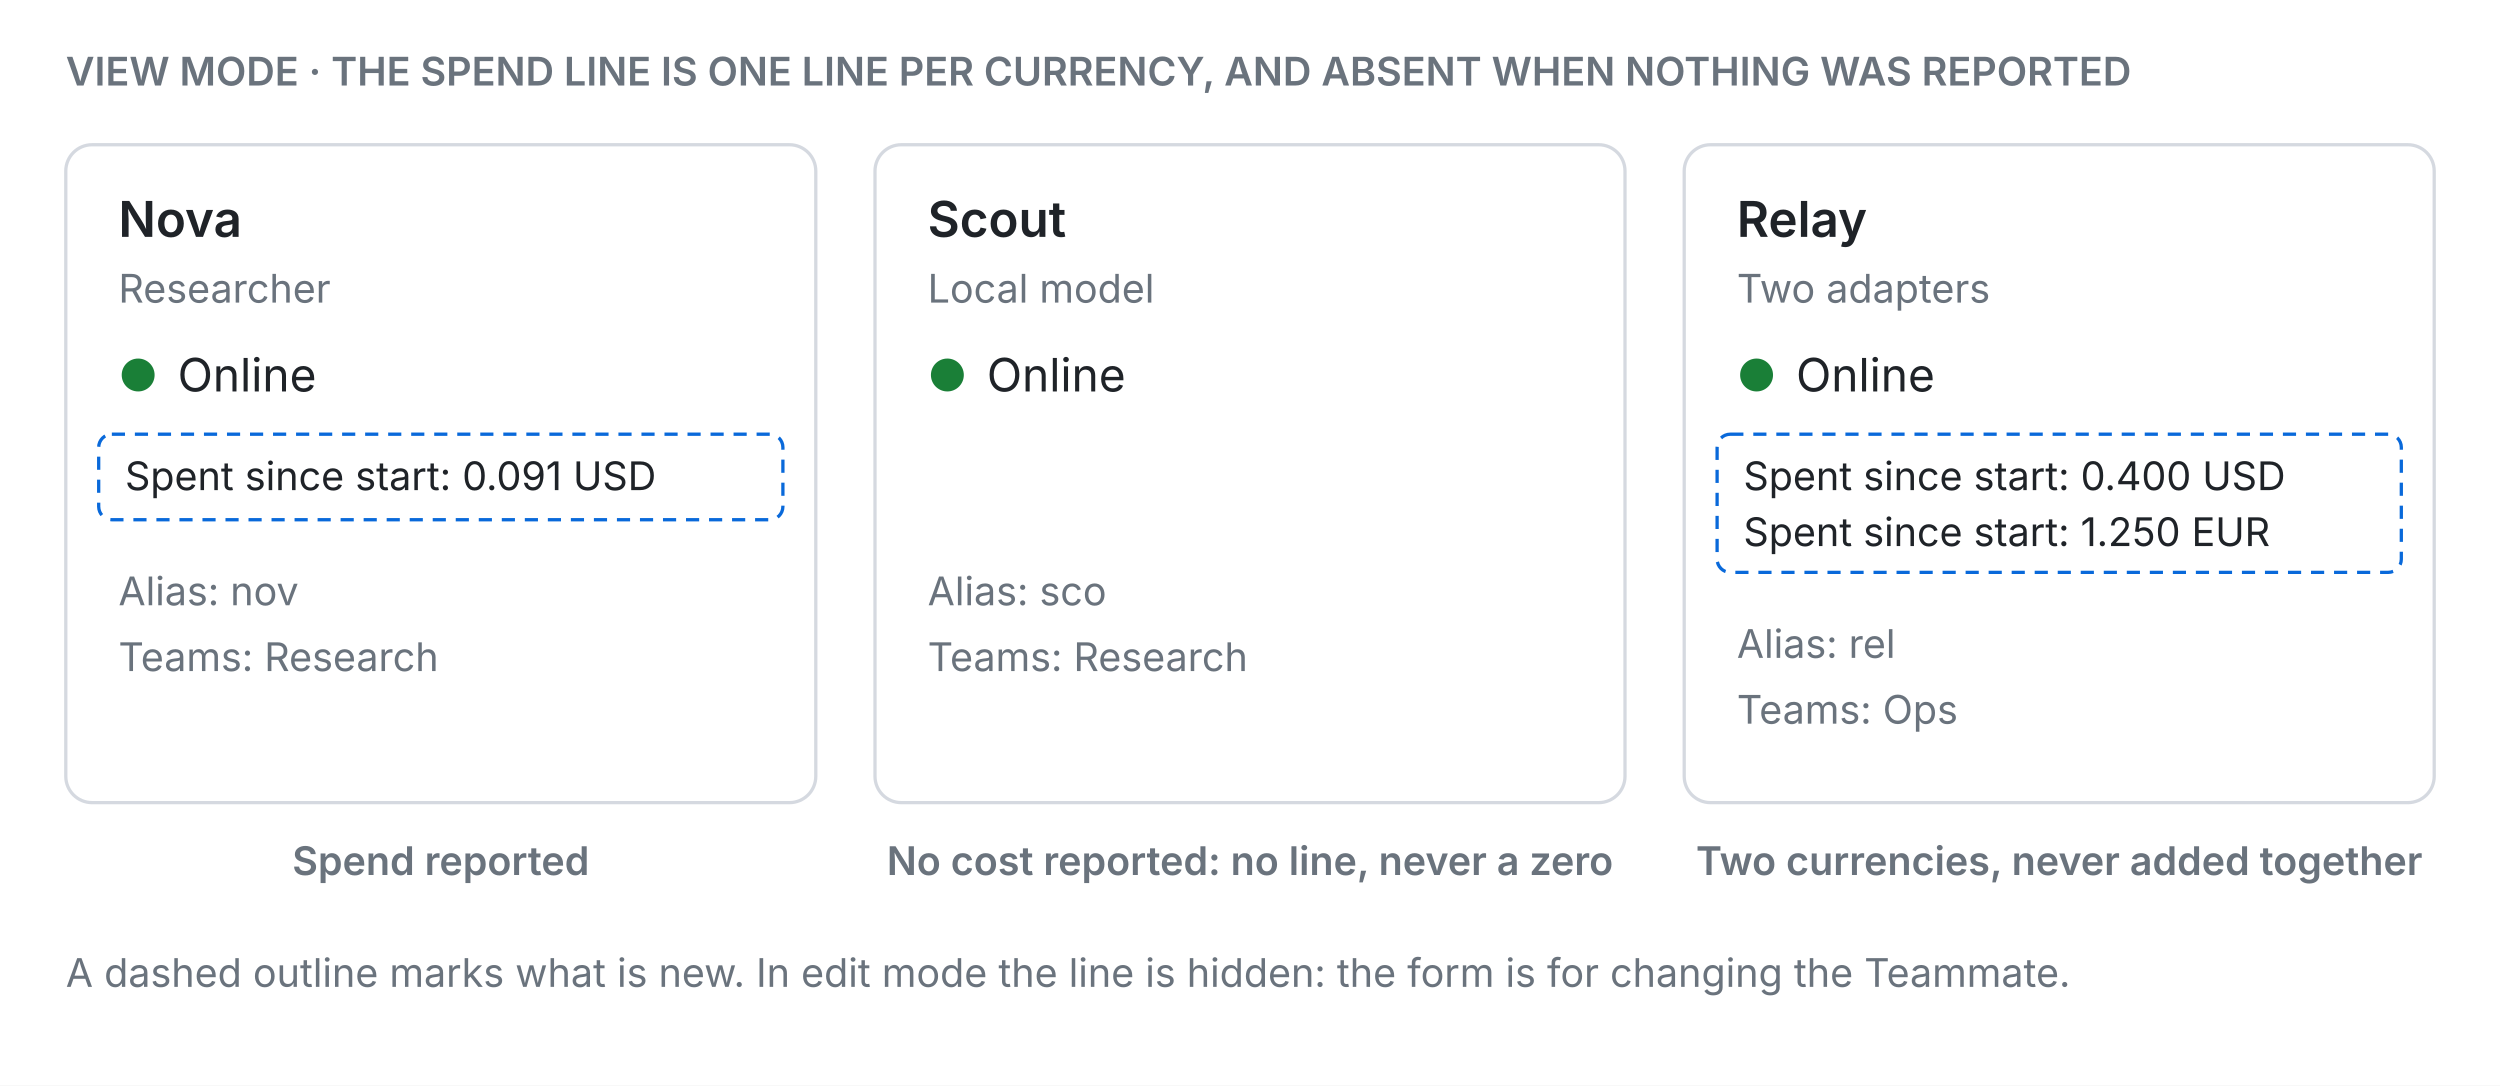
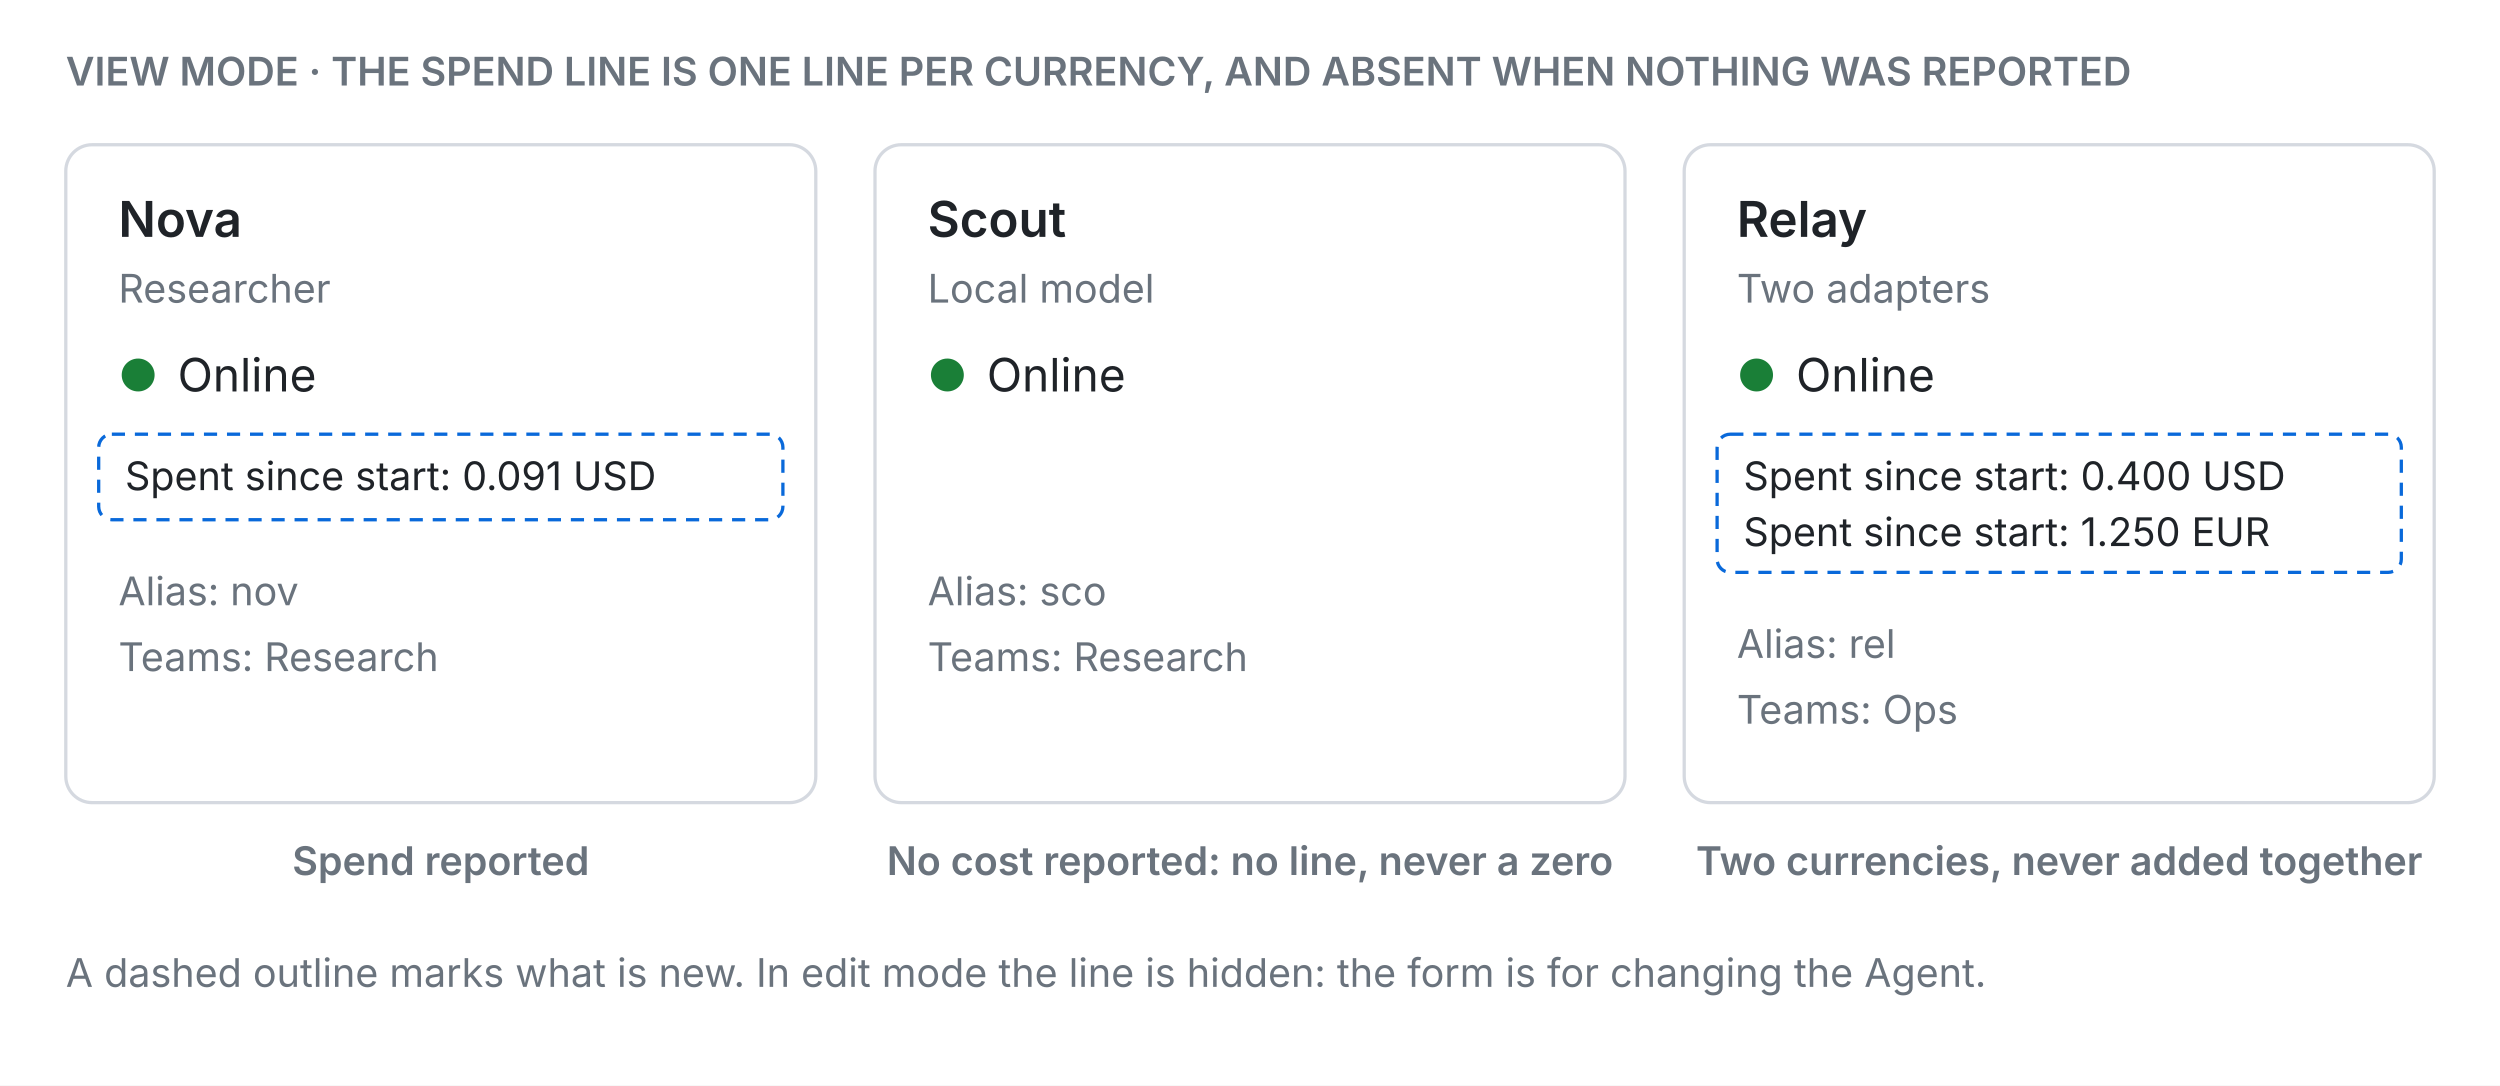
<svg xmlns="http://www.w3.org/2000/svg" viewBox="0 0 760 330" width="760" role="img" aria-labelledby="t d">
  <style>
.bg{fill:#ffffff}.panel{fill:#f6f7f9;stroke:#d5d9e0}.card{fill:#ffffff;stroke:#d5d9e0}.code{fill:#f0f2f5;stroke:#d5d9e0}
.ink{fill:#1f2328}.mut{fill:#6a737d}.ok{fill:#1a7f37}.run{fill:#0969da}.fail{fill:#cf222e}
.addbg{fill:#e6f4ea}.rembg{fill:#fdecea}.addbar{fill:#1a7f37}.rembar{fill:#cf222e}.btn{fill:#ffffff;stroke:#cf222e}
.avatar{fill:#0969da}.white{fill:#ffffff}.rule{stroke:#d5d9e0;fill:none}.note{fill:none;stroke:#0969da;stroke-dasharray:4 3}
text{font-family:system-ui,-apple-system,"Segoe UI",sans-serif;font-size:14px}
.mono{font-family:ui-monospace,Consolas,monospace;font-size:13px}.s{font-size:12px}.b{font-weight:600}.h{font-size:15px;font-weight:600}
@media (prefers-color-scheme:dark){
.bg{fill:#0d1117}.panel{fill:#161b22;stroke:#30363d}.card{fill:#0d1117;stroke:#30363d}.code{fill:#161b22;stroke:#30363d}
.ink{fill:#e6edf3}.mut{fill:#8b949e}.ok{fill:#3fb950}.run{fill:#58a6ff}.fail{fill:#ff7b72}
.addbg{fill:#12261a}.rembg{fill:#2d1517}.addbar{fill:#3fb950}.rembar{fill:#ff7b72}.btn{fill:#0d1117;stroke:#ff7b72}
.avatar{fill:#1f6feb}.rule{stroke:#30363d}.note{fill:none;stroke:#58a6ff;stroke-dasharray:4 3}}
</style>
  <rect class="bg" width="760" height="330" />
  <text class="mut s b" x="20" y="26">VIEW MODE · THE SPEND LINE IS ONE LINE PER CURRENCY, AND ABSENT WHEN NOTHING WAS REPORTED</text>
  <rect class="card" x="20" y="44" width="228" height="200" rx="8" />
  <text class="ink h" x="36" y="72">Nova</text>
  <text class="mut s" x="36" y="92">Researcher</text>
  <circle class="ok" cx="42" cy="114" r="5" />
  <text class="ink" x="54" y="119">Online</text>
  <rect class="note" x="30" y="132" width="208" height="26" rx="4" />
  <text class="ink s" x="38" y="149">Spent since start: 0.091 USD</text>
  <text class="mut s" x="36" y="184">Alias: nov</text>
  <text class="mut s" x="36" y="204">Teams: Research</text>
  <text class="mut s b" x="134" y="266" text-anchor="middle">Spend reported</text>
  <rect class="card" x="266" y="44" width="228" height="200" rx="8" />
  <text class="ink h" x="282" y="72">Scout</text>
  <text class="mut s" x="282" y="92">Local model</text>
  <circle class="ok" cx="288" cy="114" r="5" />
  <text class="ink" x="300" y="119">Online</text>
  <text class="mut s" x="282" y="184">Alias: sco</text>
  <text class="mut s" x="282" y="204">Teams: Research</text>
  <text class="mut s b" x="380" y="266" text-anchor="middle">No cost reported: no line, never a zero</text>
  <rect class="card" x="512" y="44" width="228" height="200" rx="8" />
  <text class="ink h" x="528" y="72">Relay</text>
  <text class="mut s" x="528" y="92">Two adapters</text>
  <circle class="ok" cx="534" cy="114" r="5" />
  <text class="ink" x="546" y="119">Online</text>
  <rect class="note" x="522" y="132" width="208" height="42" rx="4" />
  <text class="ink s" x="530" y="149">Spent since start: 0.400 USD</text>
  <text class="ink s" x="530" y="166">Spent since start: 1.250 EUR</text>
  <text class="mut s" x="528" y="200">Alias: rel</text>
  <text class="mut s" x="528" y="220">Teams: Ops</text>
  <text class="mut s b" x="626" y="266" text-anchor="middle">Two currencies, never added together</text>
-   <text class="mut s" x="20" y="300">A dashed outline marks what is new. In edit mode the line is hidden: the form is for changing the Teammate.</text>
+   <text class="mut s" x="20" y="300">A dashed outline marks what is new. In edit mode the line is hidden: the form is for changing the Agent.</text>
</svg>
